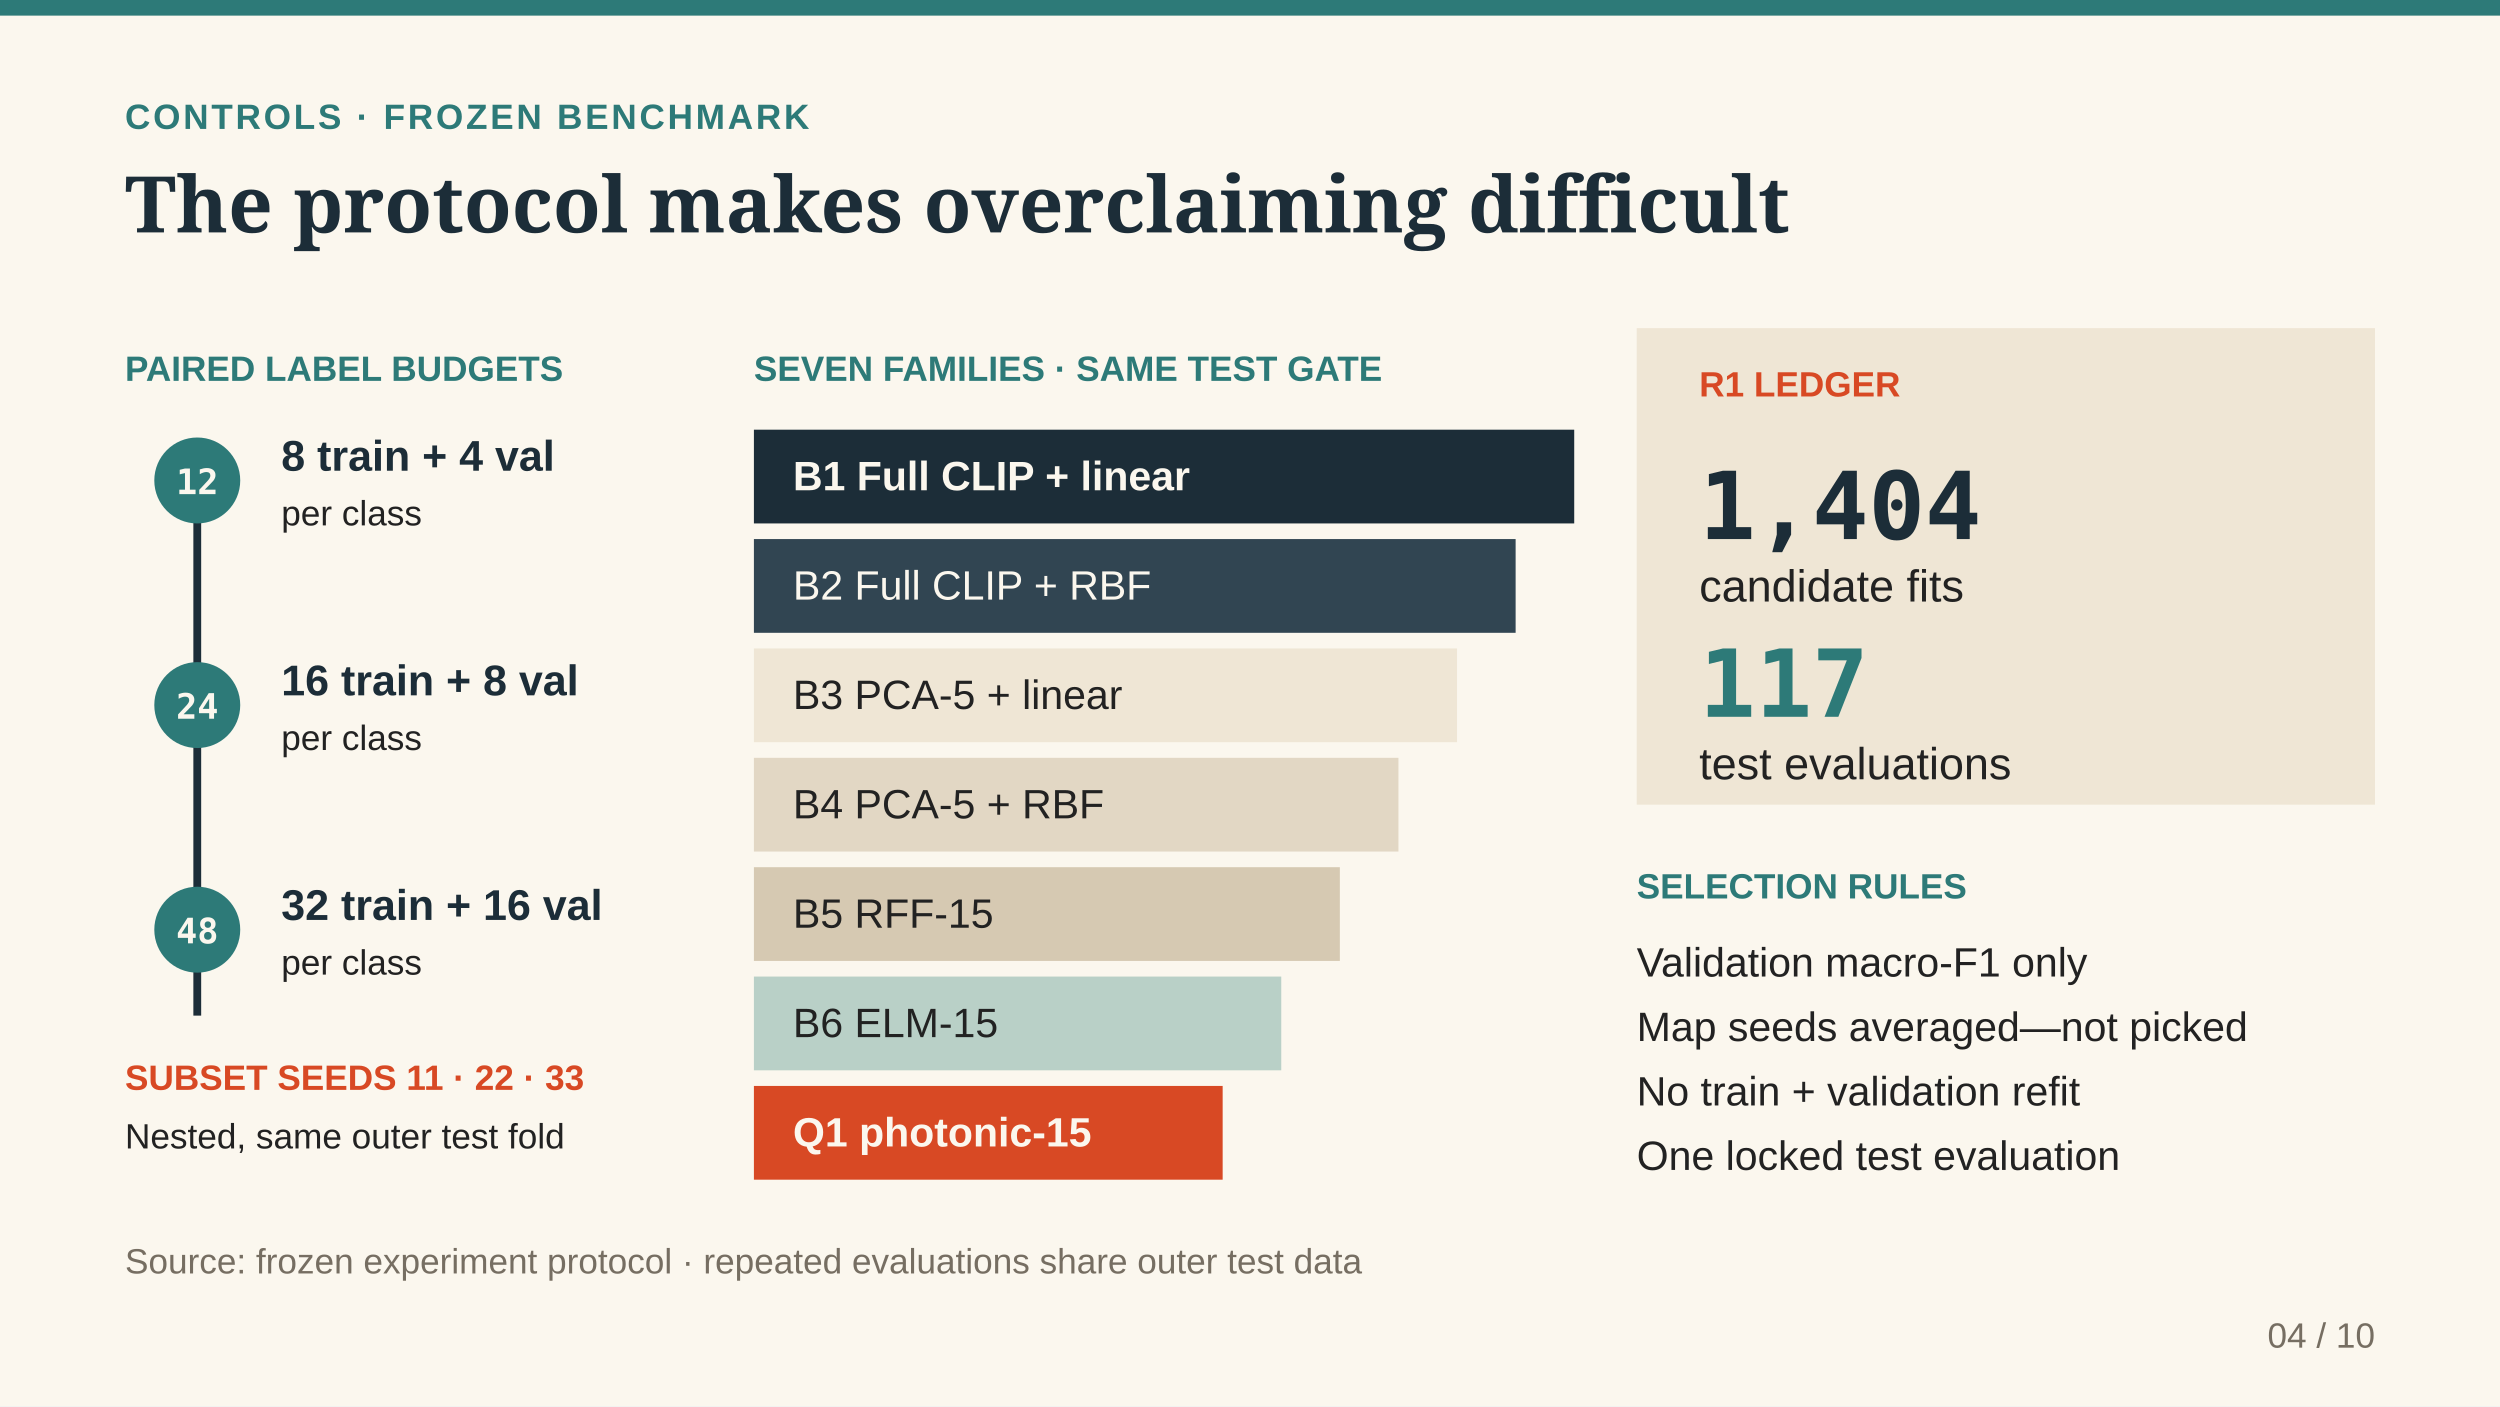
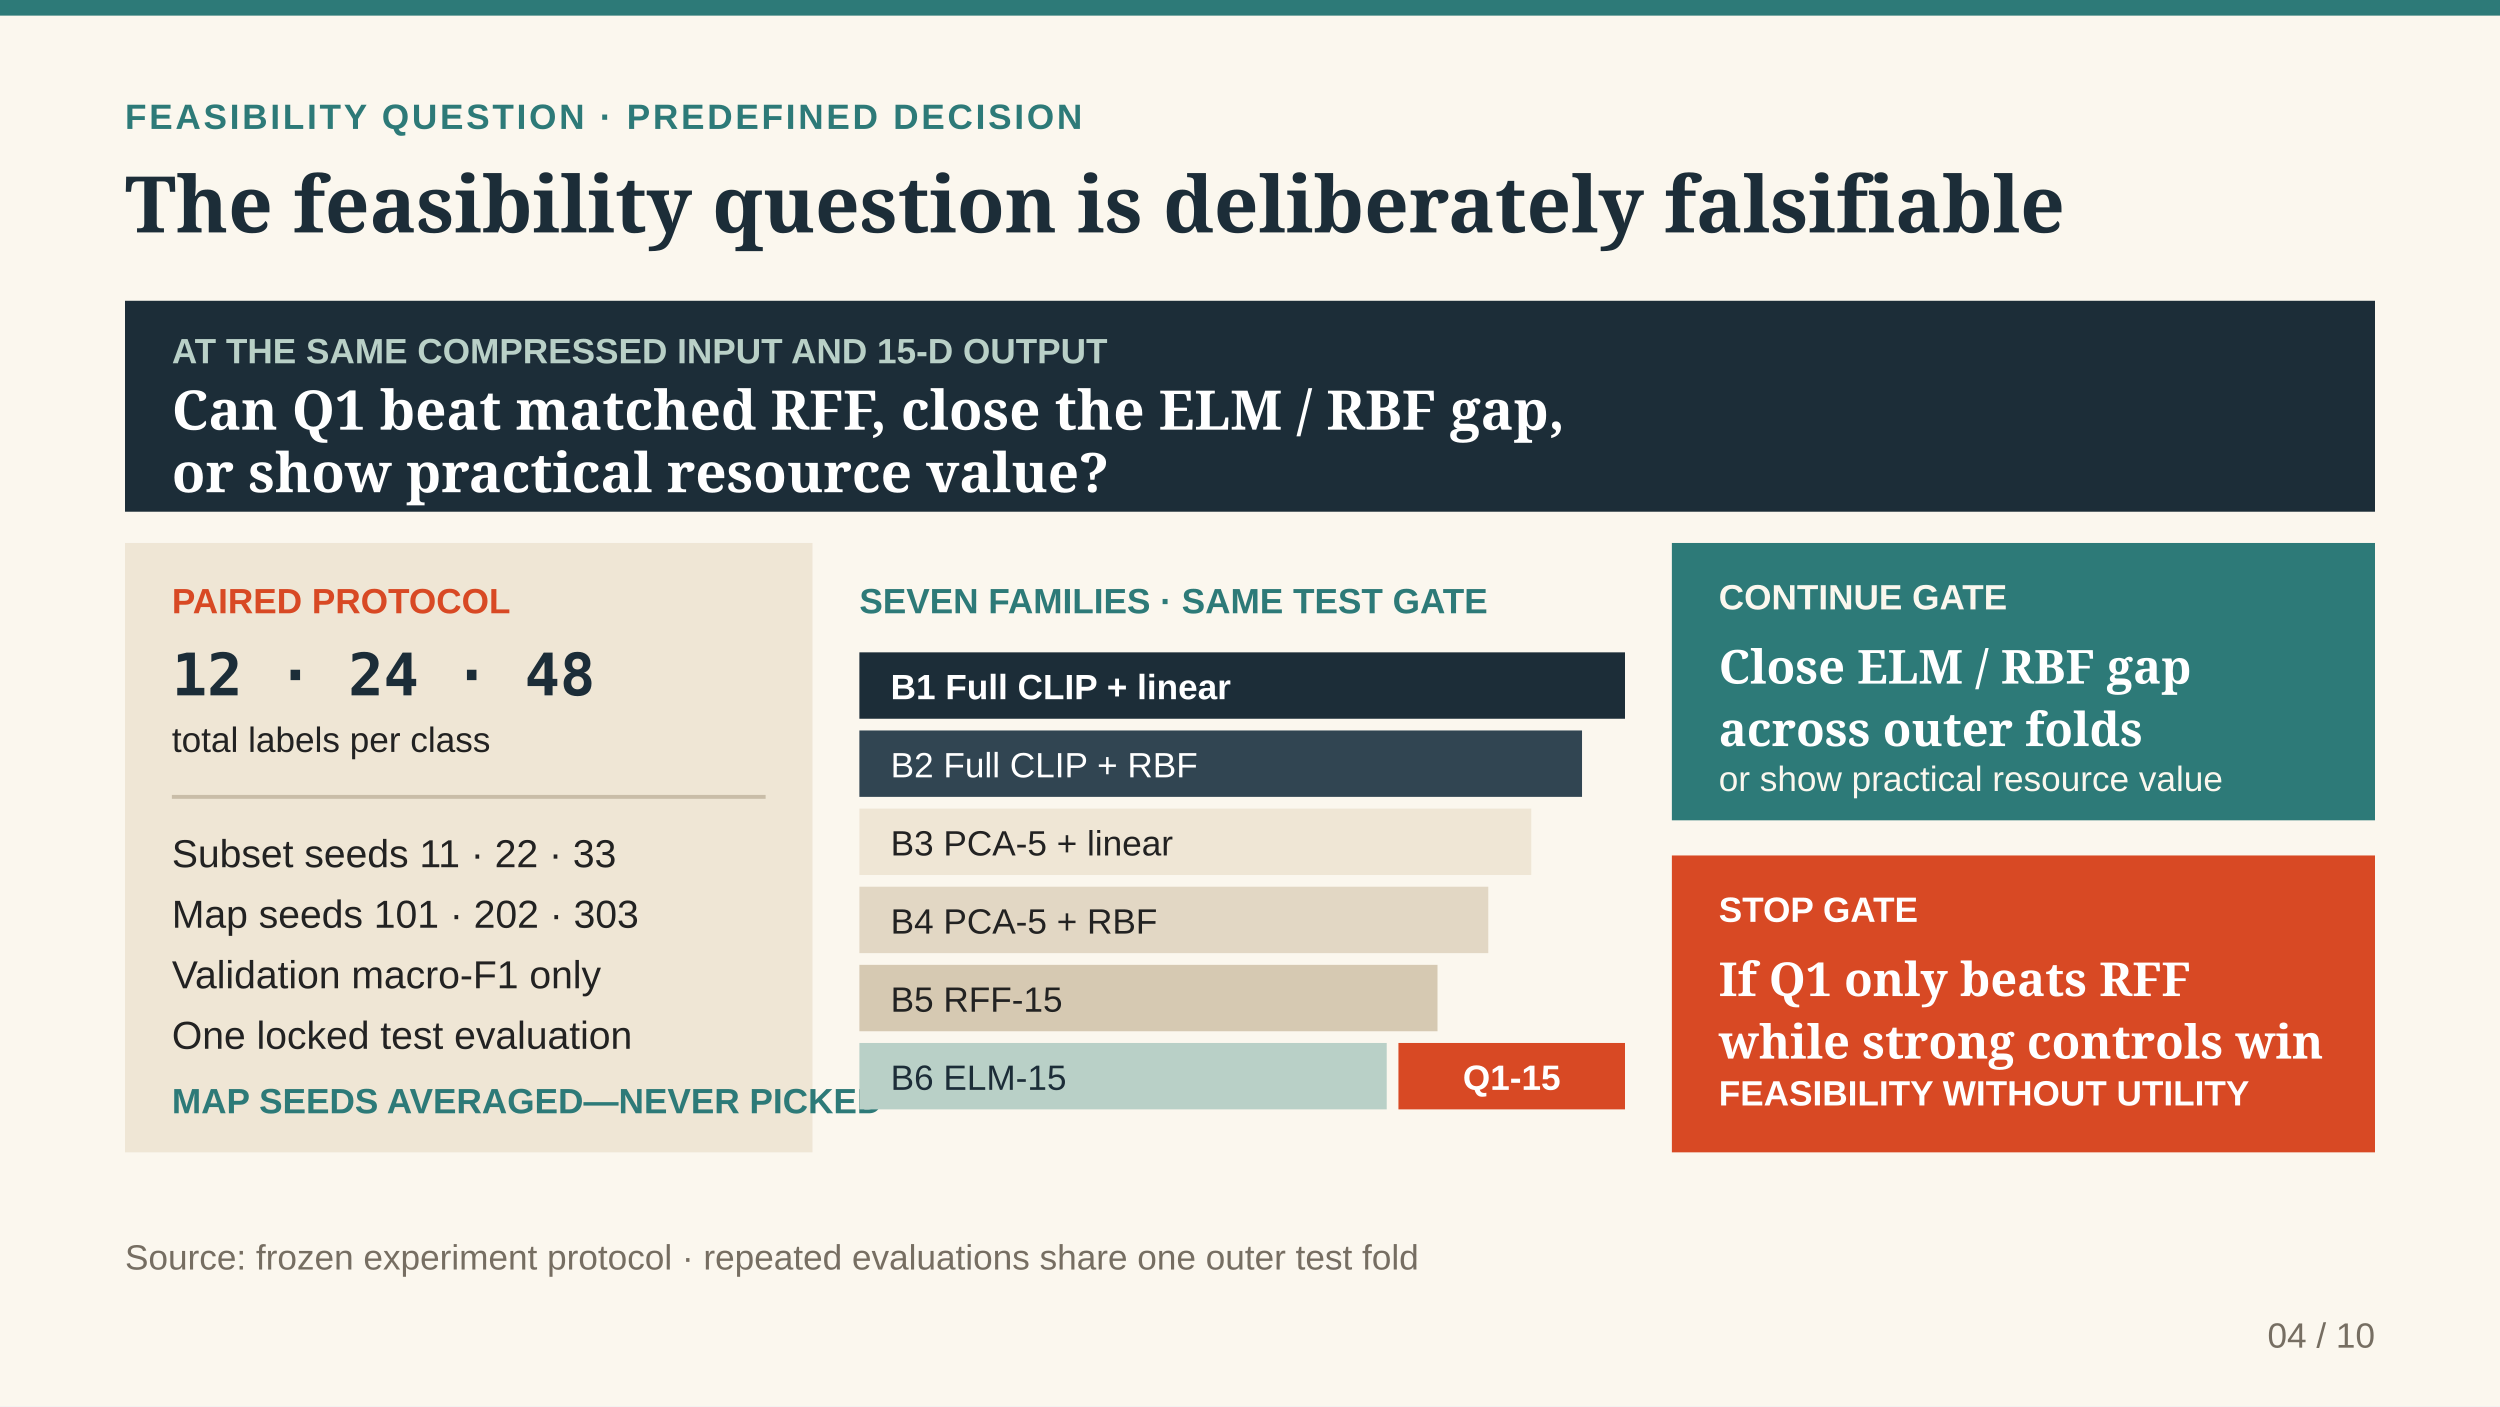
<svg xmlns="http://www.w3.org/2000/svg" width="1280" height="720" viewBox="0 0 1280 720" data-pptx-page-role="content">
  <rect id="page-bg" data-pptx-role="background" x="0" y="0" width="1280" height="720" fill="#FBF7EE" />
  <rect id="top-rule" data-pptx-role="decoration" x="0" y="0" width="1280" height="8" fill="#2D7A78" />
-   <g id="header" data-pptx-bounds="64 38 1152 110">
-     <text x="64" y="66" font-family="Arial" font-size="18" font-weight="700" letter-spacing="1.4" fill="#2D7A78">CONTROLS · FROZEN BENCHMARK</text>
-     <text x="64" y="119" font-family="Georgia" font-size="40" font-weight="700" fill="#1C2D38">The protocol makes overclaiming difficult</text>
+   <g id="header" data-pptx-bounds="64 38 1152 100">
+     <text x="64" y="66" font-family="Arial" font-size="18" font-weight="700" letter-spacing="1.4" fill="#2D7A78">FEASIBILITY QUESTION · PREDEFINED DECISION</text>
+     <text x="64" y="119" font-family="Georgia" font-size="40" font-weight="700" fill="#1C2D38">The feasibility question is deliberately falsifiable</text>
  </g>
-   <g id="protocol-spine" data-pptx-bounds="64 168 290 440">
-     <text x="64" y="195" font-family="Arial" font-size="18" font-weight="700" fill="#2D7A78">PAIRED LABEL BUDGETS</text>
-     <line x1="101" y1="232" x2="101" y2="520" stroke="#1C2D38" stroke-width="4" />
-     <circle cx="101" cy="246" r="22" fill="#2D7A78" />
-     <text x="101" y="253" text-anchor="middle" font-family="Consolas" font-size="18" font-weight="700" fill="#FBF7EE">12</text>
-     <text x="144" y="241" font-family="Arial" font-size="22" font-weight="700" fill="#1C2D38">8 train + 4 val</text>
-     <text x="144" y="269" font-family="Arial" font-size="18" fill="#222222">per class</text>
-     <circle cx="101" cy="361" r="22" fill="#2D7A78" />
-     <text x="101" y="368" text-anchor="middle" font-family="Consolas" font-size="18" font-weight="700" fill="#FBF7EE">24</text>
-     <text x="144" y="356" font-family="Arial" font-size="22" font-weight="700" fill="#1C2D38">16 train + 8 val</text>
-     <text x="144" y="384" font-family="Arial" font-size="18" fill="#222222">per class</text>
-     <circle cx="101" cy="476" r="22" fill="#2D7A78" />
-     <text x="101" y="483" text-anchor="middle" font-family="Consolas" font-size="18" font-weight="700" fill="#FBF7EE">48</text>
-     <text x="144" y="471" font-family="Arial" font-size="22" font-weight="700" fill="#1C2D38">32 train + 16 val</text>
-     <text x="144" y="499" font-family="Arial" font-size="18" fill="#222222">per class</text>
-     <text x="64" y="558" font-family="Arial" font-size="18" font-weight="700" fill="#D84924">SUBSET SEEDS 11 · 22 · 33</text>
-     <text x="64" y="588" font-family="Arial" font-size="18" fill="#222222">Nested, same outer test fold</text>
-   </g>
-   <g id="baseline-ladder" data-pptx-bounds="386 168 420 440">
-     <text x="386" y="195" font-family="Arial" font-size="18" font-weight="700" fill="#2D7A78">SEVEN FAMILIES · SAME TEST GATE</text>
-     <rect x="386" y="220" width="420" height="48" fill="#1C2D38" />
-     <text x="406" y="251" font-family="Arial" font-size="21" font-weight="700" fill="#FBF7EE">B1  Full CLIP + linear</text>
-     <rect x="386" y="276" width="390" height="48" fill="#314552" />
-     <text x="406" y="307" font-family="Arial" font-size="21" fill="#FBF7EE">B2  Full CLIP + RBF</text>
-     <rect x="386" y="332" width="360" height="48" fill="#EFE6D5" />
-     <text x="406" y="363" font-family="Arial" font-size="21" fill="#222222">B3  PCA-5 + linear</text>
-     <rect x="386" y="388" width="330" height="48" fill="#E2D7C4" />
-     <text x="406" y="419" font-family="Arial" font-size="21" fill="#222222">B4  PCA-5 + RBF</text>
-     <rect x="386" y="444" width="300" height="48" fill="#D6C9B2" />
-     <text x="406" y="475" font-family="Arial" font-size="21" fill="#222222">B5  RFF-15</text>
-     <rect x="386" y="500" width="270" height="48" fill="#B9D0C7" />
-     <text x="406" y="531" font-family="Arial" font-size="21" fill="#222222">B6  ELM-15</text>
-     <rect x="386" y="556" width="240" height="48" fill="#D84924" />
-     <text x="406" y="587" font-family="Arial" font-size="21" font-weight="700" fill="#FBF7EE">Q1  photonic-15</text>
-   </g>
-   <g id="evaluation-ledger" data-pptx-bounds="838 168 378 440">
-     <rect x="838" y="168" width="378" height="244" fill="#EFE6D5" />
-     <text x="870" y="203" font-family="Arial" font-size="18" font-weight="700" fill="#D84924">R1 LEDGER</text>
-     <text x="870" y="276" font-family="Consolas" font-size="48" font-weight="700" fill="#1C2D38">1,404</text>
-     <text x="870" y="308" font-family="Arial" font-size="23" fill="#222222">candidate fits</text>
-     <text x="870" y="367" font-family="Consolas" font-size="48" font-weight="700" fill="#2D7A78">117</text>
-     <text x="870" y="399" font-family="Arial" font-size="23" fill="#222222">test evaluations</text>
-     <text x="838" y="460" font-family="Arial" font-size="18" font-weight="700" fill="#2D7A78">SELECTION RULES</text>
-     <text x="838" y="500" font-family="Arial" font-size="21" fill="#222222">Validation macro-F1 only<tspan x="838" dy="33">Map seeds averaged—not picked</tspan>
-       <tspan x="838" dy="33">No train + validation refit</tspan>
-       <tspan x="838" dy="33">One locked test evaluation</tspan>
+   <g id="research-question" data-pptx-bounds="64 154 1152 108">
+     <rect x="64" y="154" width="1152" height="108" fill="#1C2D38" />
+     <text x="88" y="186" font-family="Arial" font-size="18" font-weight="700" fill="#B9D0C7">AT THE SAME COMPRESSED INPUT AND 15-D OUTPUT</text>
+     <text x="88" y="220" font-family="Georgia" font-size="28" font-weight="700" fill="#FFFFFF">Can Q1 beat matched RFF, close the ELM / RBF gap,<tspan x="88" dy="32">or show practical resource value?</tspan>
    </text>
  </g>
-   <g id="source" data-pptx-bounds="64 630 950 28">
-     <text x="64" y="652" font-family="Arial" font-size="18" fill="#766E62">Source: frozen experiment protocol · repeated evaluations share outer test data</text>
+   <g id="protocol" data-pptx-bounds="64 278 352 312">
+     <rect x="64" y="278" width="352" height="312" fill="#EFE6D5" />
+     <text x="88" y="314" font-family="Arial" font-size="18" font-weight="700" fill="#D84924">PAIRED PROTOCOL</text>
+     <text x="88" y="356" font-family="Consolas" font-size="30" font-weight="700" fill="#1C2D38">12 · 24 · 48</text>
+     <text x="88" y="385" font-family="Arial" font-size="18" fill="#222222">total labels per class</text>
+     <line x1="88" y1="408" x2="392" y2="408" stroke="#C9BDA8" stroke-width="2" />
+     <text x="88" y="444" font-family="Arial" font-size="20" fill="#222222">Subset seeds 11 · 22 · 33<tspan x="88" dy="31">Map seeds 101 · 202 · 303</tspan>
+       <tspan x="88" dy="31">Validation macro-F1 only</tspan>
+       <tspan x="88" dy="31">One locked test evaluation</tspan>
+     </text>
+     <text x="88" y="570" font-family="Arial" font-size="18" font-weight="700" fill="#2D7A78">MAP SEEDS AVERAGED—NEVER PICKED</text>
+   </g>
+   <g id="baseline-ladder" data-pptx-bounds="440 278 392 312">
+     <text x="440" y="314" font-family="Arial" font-size="18" font-weight="700" fill="#2D7A78">SEVEN FAMILIES · SAME TEST GATE</text>
+     <rect x="440" y="334" width="392" height="34" fill="#1C2D38" />
+     <text x="456" y="358" font-family="Arial" font-size="18" font-weight="700" fill="#FFFFFF">B1  Full CLIP + linear</text>
+     <rect x="440" y="374" width="370" height="34" fill="#314552" />
+     <text x="456" y="398" font-family="Arial" font-size="18" fill="#FFFFFF">B2  Full CLIP + RBF</text>
+     <rect x="440" y="414" width="344" height="34" fill="#EFE6D5" />
+     <text x="456" y="438" font-family="Arial" font-size="18" fill="#222222">B3  PCA-5 + linear</text>
+     <rect x="440" y="454" width="322" height="34" fill="#E2D7C4" />
+     <text x="456" y="478" font-family="Arial" font-size="18" fill="#222222">B4  PCA-5 + RBF</text>
+     <rect x="440" y="494" width="296" height="34" fill="#D6C9B2" />
+     <text x="456" y="518" font-family="Arial" font-size="18" fill="#222222">B5  RFF-15</text>
+     <rect x="440" y="534" width="270" height="34" fill="#B9D0C7" />
+     <text x="456" y="558" font-family="Arial" font-size="18" fill="#1C2D38">B6  ELM-15</text>
+     <rect x="716" y="534" width="116" height="34" fill="#D84924" />
+     <text x="774" y="558" text-anchor="middle" font-family="Arial" font-size="18" font-weight="700" fill="#FFFFFF">Q1-15</text>
+   </g>
+   <g id="decision-gates" data-pptx-bounds="856 278 360 312">
+     <rect x="856" y="278" width="360" height="142" fill="#2D7A78" />
+     <text x="880" y="312" font-family="Arial" font-size="18" font-weight="700" fill="#FBF7EE">CONTINUE GATE</text>
+     <text x="880" y="350" font-family="Georgia" font-size="24" font-weight="700" fill="#FFFFFF">Close ELM / RBF gap<tspan x="880" dy="32">across outer folds</tspan>
+     </text>
+     <text x="880" y="405" font-family="Arial" font-size="18" fill="#FBF7EE">or show practical resource value</text>
+     <rect x="856" y="438" width="360" height="152" fill="#D84924" />
+     <text x="880" y="472" font-family="Arial" font-size="18" font-weight="700" fill="#FFFFFF">STOP GATE</text>
+     <text x="880" y="510" font-family="Georgia" font-size="24" font-weight="700" fill="#FFFFFF">If Q1 only beats RFF<tspan x="880" dy="32">while strong controls win</tspan>
+     </text>
+     <text x="880" y="566" font-family="Arial" font-size="18" font-weight="700" fill="#FFFFFF">FEASIBILITY WITHOUT UTILITY</text>
+   </g>
+   <g id="source" data-pptx-bounds="64 625 950 32">
+     <text x="64" y="650" font-family="Arial" font-size="18" fill="#766E62">Source: frozen experiment protocol · repeated evaluations share one outer test fold</text>
  </g>
  <g id="page-index" data-pptx-bounds="1124 667 92 30">
    <text x="1216" y="690" text-anchor="end" font-family="Arial" font-size="18" fill="#766E62">04 / 10</text>
  </g>
</svg>
